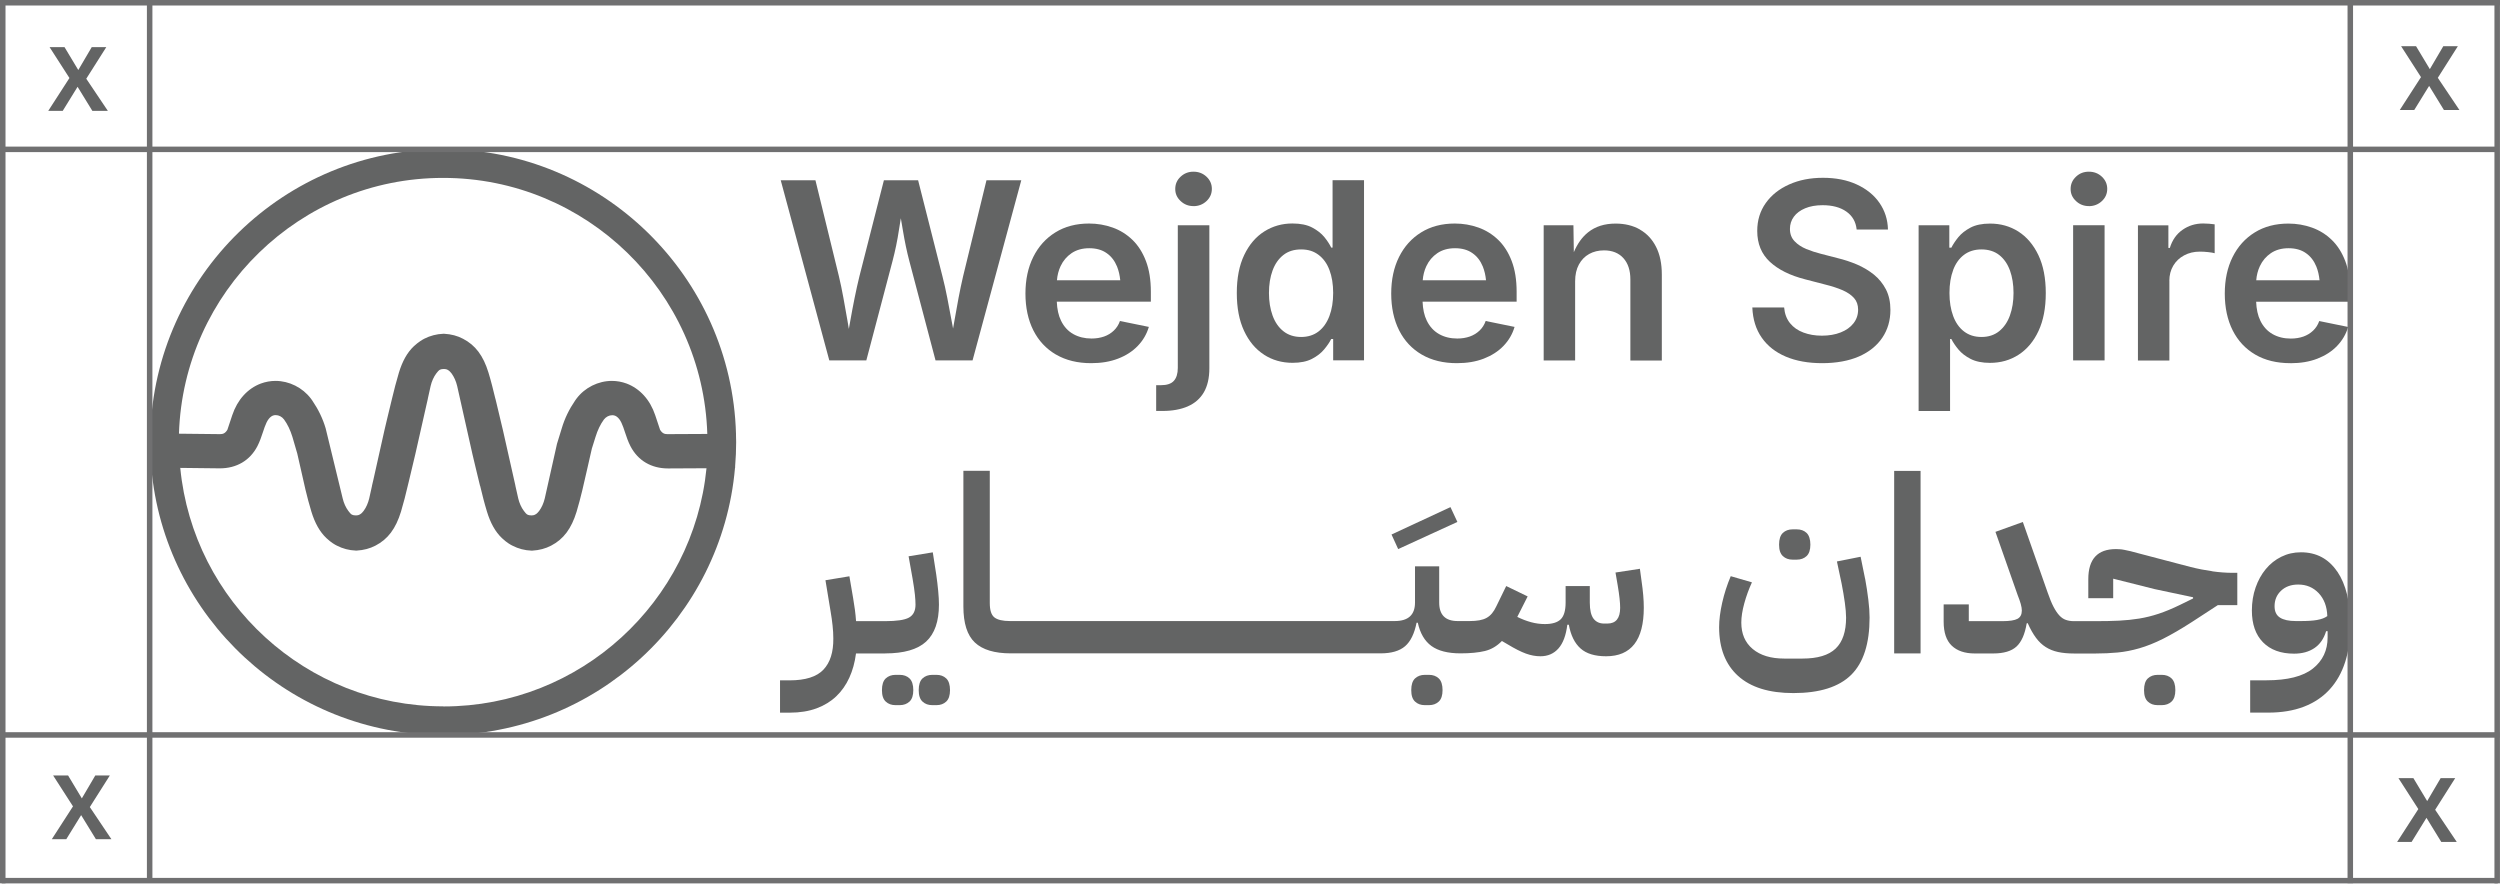
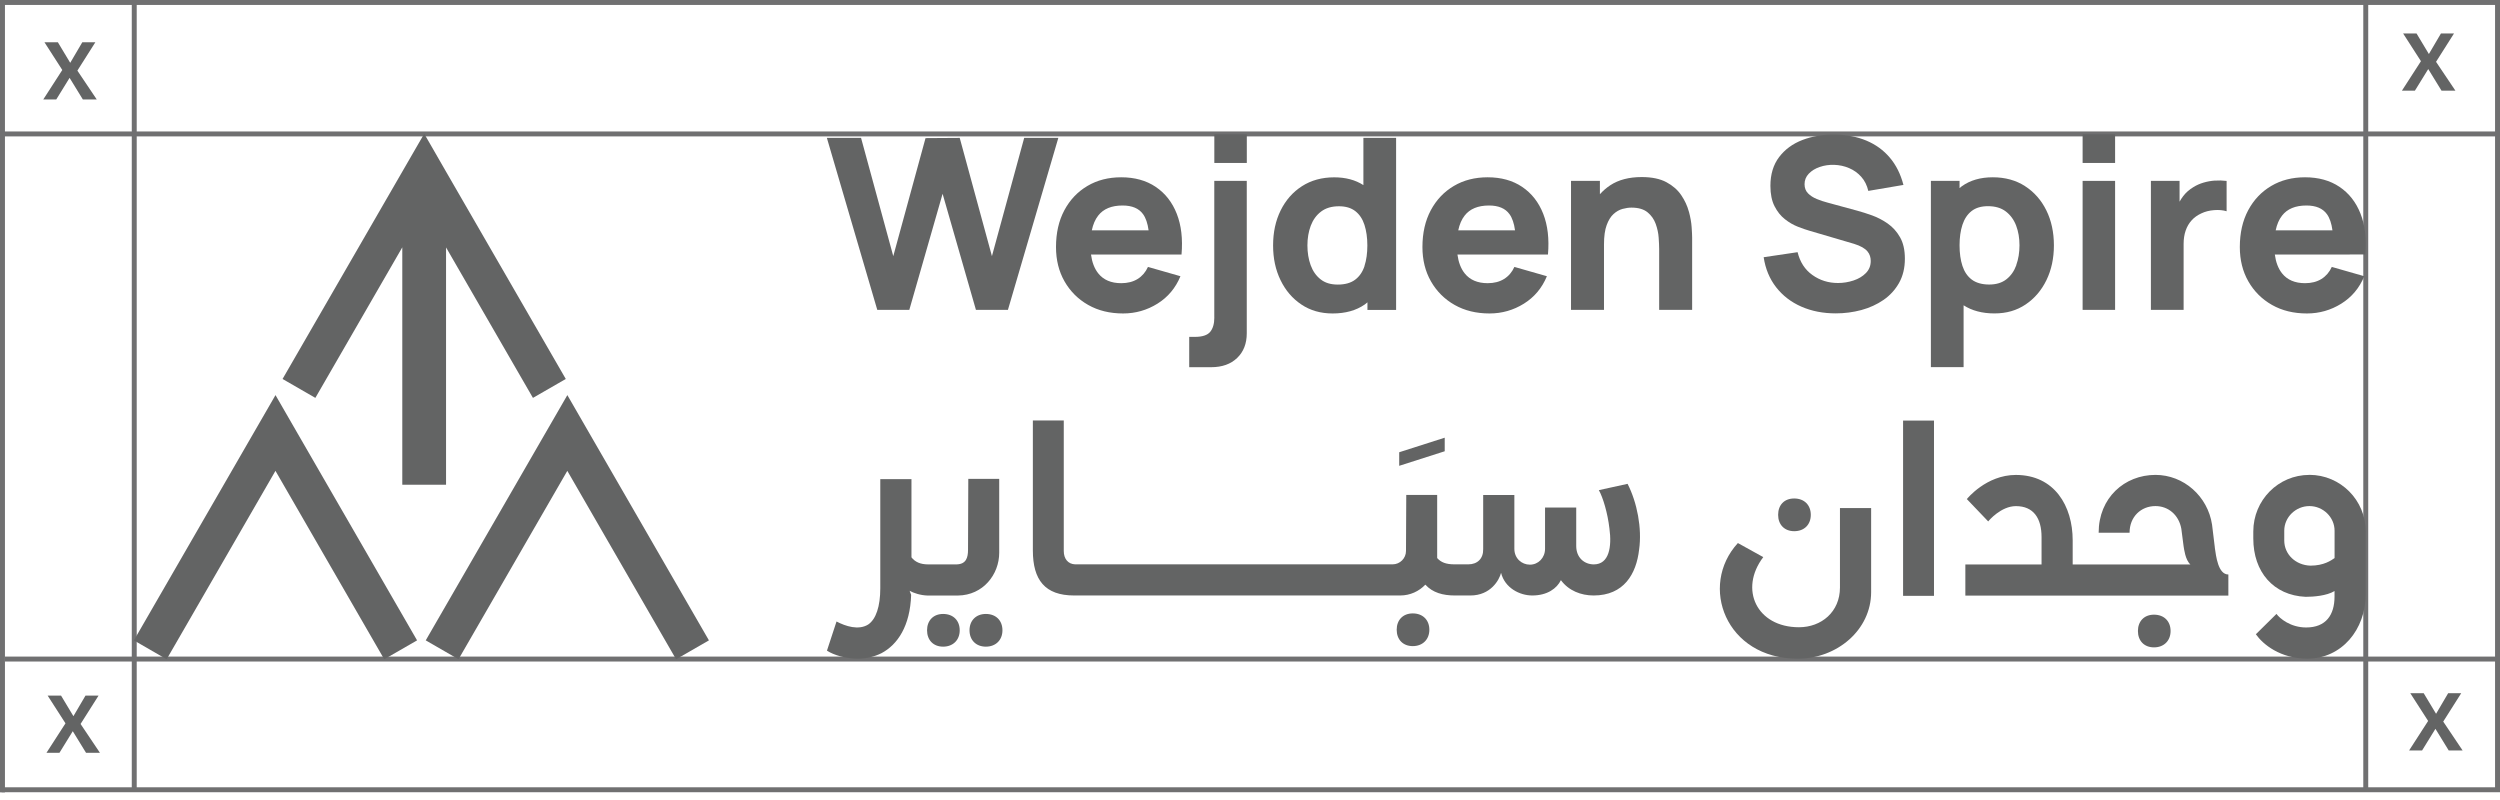
- <svg xmlns="http://www.w3.org/2000/svg" id="Layer_2" data-name="Layer 2" viewBox="0 0 499.15 178.58">
+ <svg xmlns="http://www.w3.org/2000/svg" id="Layer_2" data-name="Layer 2" viewBox="0 0 556.44 178.05">
  <defs>
    <style>
      .cls-1 {
        font-family: IBMPlexSansArabic-SemiBold, 'IBM Plex Sans Arabic';
        font-size: 17.84px;
        font-weight: 600;
      }

      .cls-1, .cls-2 {
        fill: #636464;
      }

      .cls-3 {
        fill: none;
        stroke: #707071;
        stroke-miterlimit: 10;
        stroke-width: 1.1px;
      }
    </style>
  </defs>
  <g id="Layer_1-2" data-name="Layer 1">
-     <path class="cls-2" d="M146.78,93.03c.13-1.57.2-3.16.2-4.75,0-.45-.01-.9-.03-1.34v-.33s0,0,0,0c-.88-31.48-26.76-56.83-58.47-56.83s-57.54,25.3-58.46,56.75c-.02.58-.03,1.17-.03,1.75,0,1.71.07,3.4.22,5.08,2.59,29.88,27.73,53.41,58.27,53.41s55.66-23.5,58.27-53.34c0,0,0,0,0,0h.02s.01-.4.01-.4ZM88.49,35.52c28.54,0,51.86,22.78,52.73,51.12l-7.97.04c-.57,0-1.02-.15-1.46-.87l-.97-2.91c-1.03-3.09-3.07-5.32-5.71-6.32-.95-.35-1.94-.53-2.94-.53-2.73,0-5.4,1.33-7.06,3.53-.1.14-.2.26-.28.39-1.21,1.77-2.09,3.59-2.67,5.55l-.95,3.09-2.44,10.89c-.23.97-.62,1.84-1.12,2.51-.42.54-.67.67-.75.7-.26.16-.51.19-.76.2-.27,0-.62-.03-.92-.21-.15-.09-.31-.29-.62-.69-.51-.67-.92-1.59-1.13-2.5l-.57-2.53v-.05s-2.49-11.06-2.49-11.06l-.38-1.59-.19-.8-.74-3.11-.19-.78h-.01c-.41-1.71-.84-3.45-1.37-5.19-1.04-3.39-2.61-5.48-5.08-6.76-1.13-.6-2.36-.92-3.77-1h-.08s-.07,0-.07,0c-1.36.05-2.64.39-3.8.98-.31.16-1.17.64-2.09,1.5-1.34,1.26-2.3,3-3,5.3-.52,1.73-.96,3.46-1.37,5.17l-.19.78-.75,3.11-.19.8-.38,1.61-2.21,9.89-.28,1.2h.01l-.56,2.52c-.23.97-.62,1.84-1.12,2.51-.42.54-.67.67-.75.7-.26.16-.51.19-.76.2-.27,0-.62-.03-.92-.21-.15-.09-.31-.29-.62-.69-.51-.67-.92-1.59-1.13-2.5l-3.4-13.99c-.58-1.96-1.46-3.78-2.67-5.55-.08-.13-.18-.25-.28-.39-1.66-2.19-4.33-3.53-7.06-3.53-1,0-1.99.18-2.94.53-2.64,1-4.67,3.23-5.7,6.32l-.97,2.91c-.44.72-.89.87-1.46.87l-8.19-.09h-.02c.9-28.31,24.2-51.07,52.72-51.07ZM88.49,141.03c-27.36,0-49.91-20.92-52.5-47.61,0,0,0,0,0,0h.02l7.88.09c3.34,0,6.01-1.56,7.5-4.42.49-.95.8-1.9,1.11-2.82.46-1.39.86-2.59,1.71-3.15.25-.16.53-.24.83-.24.63,0,1.26.32,1.67.87.7.96,1.24,2.09,1.67,3.47l.97,3.33c.23.98.44,1.94.66,2.9.63,2.84,1.27,5.78,2.16,8.7.7,2.29,1.67,4.03,3,5.29.92.88,1.77,1.35,2.09,1.5,1.16.6,2.44.94,3.8.99h.07s.08,0,.08,0c1.41-.08,2.64-.41,3.77-1,2.47-1.28,4.04-3.38,5.08-6.77.52-1.74.96-3.47,1.36-5.19l.19-.78.74-3.11.19-.8.38-1.59,2.11-9.34.07-.31.33-1.45h-.01l.56-2.52c.21-.92.62-1.84,1.13-2.51.3-.39.47-.58.62-.68.3-.18.65-.21.92-.21.25.01.5.04.76.19.08.04.33.17.75.7.5.69.89,1.54,1.12,2.52l3.05,13.61.38,1.6.19.8.75,3.11.19.78h.02c.41,1.72.84,3.45,1.37,5.18.7,2.29,1.67,4.03,3,5.29.92.88,1.77,1.35,2.09,1.5,1.16.6,2.44.94,3.8.99h.07s.08,0,.08,0c1.41-.08,2.64-.41,3.77-1,2.47-1.28,4.04-3.38,5.08-6.77.84-2.81,1.47-5.63,2.08-8.34.24-1.07.48-2.16.74-3.26l.26-1.13h.01l.69-2.2c.43-1.39.97-2.51,1.67-3.47.41-.54,1.04-.87,1.67-.87.3,0,.58.08.83.24.86.56,1.25,1.76,1.71,3.15.3.92.62,1.87,1.11,2.82,1.49,2.86,4.16,4.42,7.5,4.42l7.67-.04s0,0,0,0c-2.63,26.66-25.17,47.56-52.51,47.56Z" />
-     <g>
-       <g>
-         <path class="cls-2" d="M172.97,71.96l5.24-19.87c.53-2.01.96-4.08,1.28-6.22.11-.75.24-1.52.37-2.3.14.84.28,1.68.42,2.48.36,2.17.78,4.18,1.27,6.04l5.24,19.87h7.39l9.73-35.97h-6.95l-4.66,19.14c-.32,1.38-.63,2.84-.92,4.37-.29,1.53-.57,3.07-.83,4.61-.09.5-.17.99-.26,1.48-.09-.49-.18-.98-.28-1.48-.28-1.55-.57-3.08-.87-4.61-.3-1.53-.62-2.99-.98-4.37l-4.85-19.14h-6.83l-4.88,19.14c-.34,1.38-.66,2.84-.97,4.37-.31,1.53-.6,3.07-.87,4.61-.09.52-.19,1.04-.28,1.56-.09-.52-.17-1.03-.26-1.56-.27-1.55-.54-3.08-.82-4.61-.28-1.53-.58-2.99-.91-4.37l-4.68-19.14h-6.93l9.7,35.97h7.39Z" />
-         <path class="cls-2" d="M210.86,70.8c1.96,1.14,4.29,1.71,7.01,1.71,2.01,0,3.8-.3,5.37-.91,1.57-.6,2.88-1.45,3.92-2.53,1.05-1.09,1.79-2.35,2.22-3.8l-5.77-1.18c-.27.76-.68,1.4-1.23,1.92-.55.52-1.19.92-1.94,1.18s-1.58.4-2.5.4c-1.38,0-2.6-.3-3.65-.89s-1.86-1.48-2.44-2.66c-.52-1.05-.79-2.33-.85-3.81h18.78v-1.98c0-2.37-.33-4.41-.98-6.12-.65-1.71-1.55-3.13-2.7-4.24-1.15-1.11-2.47-1.93-3.96-2.46-1.49-.53-3.05-.8-4.7-.8-2.58,0-4.82.59-6.72,1.77-1.91,1.18-3.38,2.82-4.42,4.91-1.04,2.09-1.56,4.53-1.56,7.31s.53,5.26,1.58,7.34c1.05,2.08,2.56,3.69,4.51,4.83ZM213.96,50.54c.97-.65,2.14-.98,3.52-.98s2.54.32,3.46.97c.93.64,1.62,1.54,2.09,2.69.33.82.54,1.74.64,2.74h-12.64c.08-1.01.32-1.95.72-2.81.51-1.09,1.24-1.95,2.21-2.61Z" />
-         <path class="cls-2" d="M238.29,41.16c1.01,0,1.88-.34,2.6-1.01.72-.68,1.07-1.49,1.07-2.44s-.36-1.76-1.07-2.43c-.72-.67-1.58-1-2.6-1s-1.85.33-2.57,1c-.72.67-1.07,1.48-1.07,2.45s.36,1.74,1.07,2.41c.72.68,1.57,1.01,2.57,1.01Z" />
-         <path class="cls-2" d="M237.16,81.13c1.4-.61,2.47-1.55,3.2-2.8.73-1.26,1.1-2.86,1.1-4.8v-28.56h-6.3v28.49c0,1.13-.26,1.98-.78,2.57-.52.59-1.4.88-2.62.88h-.92v5.14h1.28c1.96,0,3.65-.31,5.05-.92Z" />
-         <path class="cls-2" d="M252.36,70.81c1.68,1.09,3.59,1.63,5.71,1.63,1.56,0,2.85-.26,3.86-.78,1.01-.52,1.83-1.15,2.45-1.9.62-.74,1.09-1.43,1.41-2.08h.39v4.27h6.16v-35.97h-6.28v13.45h-.27c-.31-.64-.76-1.34-1.36-2.08-.6-.74-1.42-1.38-2.44-1.92-1.02-.54-2.34-.81-3.95-.81-2.06,0-3.93.53-5.61,1.59-1.68,1.06-3.02,2.63-4.01,4.7s-1.48,4.6-1.48,7.59.48,5.48,1.45,7.56c.97,2.08,2.29,3.66,3.97,4.74ZM254.08,54.01c.48-1.31,1.2-2.34,2.15-3.09s2.13-1.12,3.55-1.12,2.53.36,3.49,1.09c.96.72,1.68,1.73,2.17,3.03.49,1.3.74,2.82.74,4.57s-.25,3.29-.75,4.61c-.5,1.32-1.22,2.35-2.17,3.08-.95.73-2.11,1.1-3.48,1.1s-2.58-.38-3.54-1.15c-.96-.76-1.68-1.81-2.16-3.14-.48-1.33-.72-2.83-.72-4.5s.24-3.17.72-4.48Z" />
-         <path class="cls-2" d="M283.88,70.8c1.96,1.14,4.29,1.71,7.01,1.71,2.01,0,3.8-.3,5.37-.91s2.88-1.45,3.92-2.53c1.05-1.09,1.79-2.35,2.22-3.8l-5.77-1.18c-.27.76-.68,1.4-1.23,1.92-.55.52-1.2.92-1.94,1.18s-1.58.4-2.5.4c-1.38,0-2.6-.3-3.64-.89-1.05-.6-1.86-1.48-2.44-2.66-.52-1.05-.79-2.33-.85-3.81h18.78v-1.98c0-2.37-.33-4.41-.98-6.12-.65-1.71-1.55-3.13-2.7-4.24-1.15-1.11-2.47-1.93-3.96-2.46s-3.05-.8-4.7-.8c-2.58,0-4.82.59-6.72,1.77-1.91,1.18-3.38,2.82-4.42,4.91-1.04,2.09-1.56,4.53-1.56,7.31s.53,5.26,1.58,7.34c1.05,2.08,2.56,3.69,4.51,4.83ZM286.99,50.54c.97-.65,2.14-.98,3.52-.98s2.54.32,3.46.97c.93.64,1.62,1.54,2.09,2.69.33.82.54,1.74.64,2.74h-12.64c.08-1.01.32-1.95.72-2.81.51-1.09,1.24-1.95,2.21-2.61Z" />
-         <path class="cls-2" d="M327.42,45.82c-1.38-.79-3-1.18-4.85-1.18-2.21,0-4.04.58-5.5,1.75-1.18.94-2.12,2.26-2.84,3.96l-.08-5.37h-5.94v26.99h6.28v-15.81c0-1.3.25-2.42.75-3.34.5-.92,1.18-1.63,2.05-2.11.87-.48,1.86-.72,2.97-.72,1.64,0,2.93.52,3.86,1.54.93,1.03,1.4,2.45,1.4,4.25v16.2h6.28v-17.16c0-2.17-.38-4.02-1.15-5.53-.76-1.51-1.84-2.66-3.22-3.45Z" />
-         <path class="cls-2" d="M374.15,54.83c-1.01-.81-2.14-1.48-3.39-2.02-1.26-.53-2.55-.96-3.89-1.28l-3.36-.87c-.97-.24-1.92-.56-2.86-.94-.94-.39-1.72-.9-2.34-1.55-.62-.64-.93-1.46-.93-2.46,0-.92.26-1.73.78-2.44.52-.71,1.27-1.27,2.25-1.68.97-.41,2.14-.62,3.49-.62,1.95,0,3.53.42,4.74,1.27,1.21.85,1.9,2.04,2.06,3.59h6.25c-.05-2-.62-3.77-1.7-5.33s-2.6-2.78-4.53-3.67c-1.93-.89-4.18-1.33-6.74-1.33s-4.76.44-6.74,1.32-3.54,2.11-4.68,3.71-1.71,3.45-1.71,5.58c0,2.54.84,4.6,2.52,6.16,1.68,1.56,4.03,2.73,7.04,3.5l4.08,1.06c1.3.32,2.44.7,3.42,1.12.97.43,1.73.95,2.27,1.56s.81,1.38.81,2.32c0,1.03-.31,1.94-.92,2.72-.61.78-1.46,1.39-2.55,1.82-1.09.43-2.34.65-3.75.65s-2.58-.21-3.69-.62c-1.11-.41-2-1.03-2.68-1.87s-1.07-1.88-1.18-3.14h-6.35c.1,2.37.72,4.38,1.88,6.03,1.16,1.66,2.76,2.92,4.82,3.79s4.47,1.3,7.25,1.3,5.31-.45,7.34-1.34c2.03-.89,3.58-2.14,4.66-3.74,1.08-1.6,1.62-3.46,1.62-5.56,0-1.56-.3-2.92-.89-4.08-.6-1.16-1.4-2.14-2.4-2.96Z" />
-         <path class="cls-2" d="M389.34,67.69h.27c.32.64.79,1.34,1.4,2.08.61.74,1.43,1.37,2.46,1.9,1.03.52,2.31.78,3.84.78,2.14,0,4.05-.54,5.73-1.63,1.68-1.09,3.01-2.67,3.97-4.74.97-2.08,1.45-4.59,1.45-7.56s-.49-5.52-1.48-7.59c-.99-2.07-2.32-3.63-3.99-4.7-1.67-1.06-3.56-1.59-5.65-1.59-1.59,0-2.9.27-3.92.81-1.02.54-1.83,1.18-2.43,1.92-.6.74-1.05,1.43-1.38,2.08h-.41v-4.47h-6.13v37.08h6.28v-14.36ZM389.96,53.92c.49-1.3,1.21-2.31,2.16-3.03.95-.72,2.12-1.09,3.5-1.09s2.6.37,3.55,1.12c.95.75,1.66,1.78,2.14,3.09.47,1.31.71,2.8.71,4.48s-.24,3.17-.72,4.5c-.48,1.33-1.2,2.37-2.15,3.14-.95.76-2.12,1.15-3.52,1.15s-2.53-.37-3.49-1.1-1.68-1.76-2.17-3.08-.74-2.86-.74-4.61.25-3.28.74-4.57Z" />
-         <rect class="cls-2" x="413.92" y="44.97" width="6.28" height="26.99" />
-         <path class="cls-2" d="M417.06,41.16c1.01,0,1.88-.34,2.6-1.01s1.07-1.49,1.07-2.44-.36-1.76-1.07-2.43-1.58-1-2.6-1-1.86.33-2.57,1-1.07,1.48-1.07,2.45.36,1.74,1.07,2.41,1.57,1.01,2.57,1.01Z" />
-         <path class="cls-2" d="M433.13,56.08c0-1.14.26-2.15.78-3.03.52-.88,1.25-1.57,2.17-2.06.92-.5,1.97-.75,3.13-.75.56,0,1.13.03,1.71.1.58.06,1,.14,1.26.22v-5.77c-.31-.05-.68-.09-1.11-.12s-.83-.05-1.18-.05c-1.55,0-2.92.42-4.13,1.27-1.21.84-2.05,2.05-2.53,3.61h-.29v-4.51h-6.08v26.99h6.28v-15.88Z" />
-         <path class="cls-2" d="M457.32,72.52c2.01,0,3.8-.3,5.37-.91s2.88-1.45,3.92-2.53c1.05-1.09,1.79-2.35,2.22-3.8l-5.77-1.18c-.27.76-.68,1.4-1.23,1.92-.55.52-1.2.92-1.94,1.18s-1.58.4-2.5.4c-1.38,0-2.6-.3-3.64-.89-1.05-.6-1.86-1.48-2.44-2.66-.52-1.05-.79-2.33-.85-3.81h18.78v-1.98c0-2.37-.33-4.41-.98-6.12-.65-1.71-1.55-3.13-2.7-4.24-1.15-1.11-2.47-1.93-3.96-2.46s-3.05-.8-4.7-.8c-2.58,0-4.82.59-6.72,1.77-1.91,1.18-3.38,2.82-4.42,4.91-1.04,2.09-1.56,4.53-1.56,7.31s.53,5.26,1.58,7.34c1.05,2.08,2.56,3.69,4.51,4.83s4.29,1.71,7.01,1.71ZM453.41,50.54c.97-.65,2.14-.98,3.52-.98s2.54.32,3.46.97c.93.64,1.62,1.54,2.09,2.69.33.82.54,1.74.64,2.74h-12.64c.08-1.01.32-1.95.72-2.81.51-1.09,1.24-1.95,2.21-2.61Z" />
-       </g>
-       <g>
-         <path class="cls-2" d="M186.98,134.74h-.84c-.79,0-1.44.24-1.95.71-.51.48-.76,1.26-.76,2.34s.25,1.81.76,2.29c.51.48,1.16.71,1.95.71h.84c.79,0,1.44-.24,1.94-.71.51-.48.76-1.24.76-2.29s-.25-1.86-.76-2.34c-.51-.48-1.16-.71-1.94-.71Z" />
-         <path class="cls-2" d="M176.74,130.46c3.74,0,6.47-.79,8.17-2.36,1.71-1.58,2.56-4.04,2.56-7.39,0-.76-.05-1.67-.15-2.73-.1-1.07-.23-2.16-.39-3.27l-.69-4.43-4.83.79.79,4.43c.23,1.35.39,2.42.47,3.23.08.8.12,1.47.12,1.99,0,1.25-.44,2.11-1.31,2.59-.87.48-2.45.71-4.75.71h-5.81c-.1-1.45-.3-2.99-.59-4.63l-.74-4.33-4.78.79,1.03,6.25c.16.95.3,1.88.39,2.78.1.9.15,1.77.15,2.59.03,2.72-.62,4.8-1.97,6.23-1.35,1.43-3.6,2.14-6.75,2.14h-1.92v6.45h1.97c2,0,3.77-.29,5.32-.86,1.54-.57,2.86-1.38,3.94-2.41s1.95-2.27,2.61-3.72c.66-1.45,1.1-3.05,1.33-4.83h3.25s0,0,0,0h2.56Z" />
-         <path class="cls-2" d="M179.64,134.74h-.84c-.79,0-1.44.24-1.95.71-.51.48-.76,1.26-.76,2.34s.25,1.81.76,2.29c.51.48,1.16.71,1.95.71h.84c.79,0,1.44-.24,1.95-.71.51-.48.76-1.24.76-2.29s-.25-1.86-.76-2.34c-.51-.48-1.16-.71-1.95-.71Z" />
-         <polygon class="cls-2" points="290.98 104.21 289.6 101.25 277.83 106.72 279.16 109.63 290.98 104.21" />
-         <path class="cls-2" d="M285.32,134.74h-.84c-.79,0-1.44.24-1.95.71-.51.48-.76,1.26-.76,2.34s.25,1.81.76,2.29c.51.48,1.16.71,1.95.71h.84c.79,0,1.44-.24,1.94-.71.51-.48.76-1.24.76-2.29s-.25-1.86-.76-2.34c-.51-.48-1.16-.71-1.94-.71Z" />
-         <path class="cls-2" d="M327.38,113.57l-4.83.74.44,2.56c.33,1.94.49,3.43.49,4.48,0,2.1-.85,3.15-2.56,3.15h-.64c-.92,0-1.62-.33-2.12-.98-.49-.66-.74-1.72-.74-3.2v-3.3h-4.83v3.28c0,1.6-.33,2.72-.98,3.35-.66.64-1.71.95-3.15.95-.92,0-1.84-.12-2.76-.37-.92-.25-1.84-.6-2.76-1.06l2.07-4.09-4.28-2.07-1.97,4.04c-.26.56-.55,1.03-.86,1.4-.31.38-.67.68-1.08.91-.41.23-.89.39-1.45.49-.56.1-1.2.15-1.92.15h-2.41c-2.46,0-3.69-1.23-3.69-3.69v-7.24h-4.83v7.24c0,2.46-1.35,3.69-4.04,3.69h-76.82c-1.48,0-2.52-.25-3.13-.74-.61-.49-.91-1.44-.91-2.86v-26.4h-5.27v27.09c0,3.35.76,5.75,2.29,7.19,1.53,1.45,3.92,2.17,7.17,2.17h.05s0,0,0,0h5.27s0,0,0,0h10.54s0,0,0,0h10.54s0,0,0,0h10.54s0,0,0,0h10.54s0,0,0,0h5.27s0,0,0,0h10.54s0,0,0,0h10.54s0,0,0,0c2.17,0,3.8-.48,4.9-1.43,1.1-.95,1.86-2.51,2.29-4.68h.25c.46,2.1,1.36,3.64,2.71,4.63,1.35.98,3.28,1.48,5.81,1.48h0s0,0,0,0c1.97,0,3.59-.16,4.87-.47s2.41-.98,3.4-2l1.18.69c1.41.85,2.61,1.46,3.6,1.82.98.36,1.95.54,2.91.54,1.48,0,2.68-.52,3.6-1.56.92-1.04,1.51-2.62,1.77-4.74h.3c.39,2.12,1.17,3.7,2.34,4.74,1.16,1.04,2.86,1.56,5.1,1.56,5.02,0,7.53-3.23,7.53-9.7,0-1.54-.15-3.3-.44-5.27l-.34-2.51Z" />
-         <path class="cls-2" d="M357.91,111.74h.84c.79,0,1.44-.24,1.95-.71.51-.48.76-1.24.76-2.29s-.26-1.86-.76-2.34c-.51-.48-1.16-.71-1.95-.71h-.84c-.79,0-1.44.24-1.94.71-.51.48-.76,1.26-.76,2.34s.25,1.81.76,2.29c.51.48,1.16.71,1.94.71Z" />
-         <path class="cls-2" d="M372.38,115.54l-.89-4.38-4.73.94.94,4.43c.26,1.35.48,2.61.64,3.79.16,1.18.25,2.18.25,3,0,2.79-.7,4.85-2.09,6.18-1.4,1.33-3.6,1.99-6.62,1.99h-3.64c-2.66,0-4.75-.63-6.28-1.9s-2.29-3.03-2.29-5.29c0-1.12.2-2.39.59-3.82.39-1.43.9-2.83,1.53-4.21l-4.23-1.23c-.72,1.71-1.29,3.46-1.7,5.27-.41,1.81-.62,3.45-.62,4.92,0,4.2,1.26,7.44,3.79,9.73,2.53,2.28,6.2,3.42,11.03,3.42,5.25,0,9.1-1.22,11.55-3.64,2.45-2.43,3.67-6.24,3.67-11.43,0-1.05-.08-2.25-.25-3.59-.16-1.35-.38-2.74-.64-4.19Z" />
-         <rect class="cls-2" x="378.19" y="94.02" width="5.27" height="36.44" />
-         <path class="cls-2" d="M441.75,114.06c-1.43-.2-2.88-.48-4.36-.85l-10.24-2.69c-.69-.2-1.28-.36-1.77-.47-.49-.12-.91-.21-1.26-.27-.34-.07-.65-.11-.91-.12-.26-.02-.51-.03-.74-.03-3.68,0-5.52,2-5.52,6.01v3.79h4.97v-3.89l8.27,2.08,7.68,1.63v.24l-2.61,1.28c-1.54.75-2.96,1.34-4.26,1.77-1.3.43-2.59.75-3.87.96s-2.63.35-4.04.42c-1.41.07-2.97.1-4.68.1h-4.33c-.59,0-1.12-.08-1.6-.25-.48-.16-.91-.46-1.31-.89s-.78-1-1.16-1.72c-.38-.72-.76-1.66-1.16-2.81l-4.97-14.13-5.47,1.97,4.43,12.61c.26.66.47,1.25.62,1.77.15.53.22.97.22,1.33,0,.79-.29,1.34-.86,1.65-.57.31-1.58.47-3.03.47h-6.7v-3.35h-5.02v3.45c0,2.17.54,3.77,1.62,4.8s2.61,1.55,4.58,1.55h3.69c2.1,0,3.65-.46,4.65-1.38,1-.92,1.68-2.46,2.04-4.63l.2-.05c.52,1.18,1.08,2.16,1.65,2.93.57.77,1.22,1.39,1.95,1.85.72.46,1.54.79,2.46.99.92.2,2,.3,3.25.3h4.23c1.54,0,3.01-.07,4.41-.2,1.39-.13,2.84-.41,4.33-.84,1.49-.43,3.08-1.06,4.75-1.9,1.67-.84,3.58-1.95,5.71-3.32l5.22-3.4h3.89v-6.45h-.94c-1.28,0-2.63-.1-4.06-.3Z" />
-         <path class="cls-2" d="M431.63,134.74h-.84c-.79,0-1.44.24-1.95.71-.51.48-.76,1.26-.76,2.34s.25,1.81.76,2.29c.51.48,1.16.71,1.95.71h.84c.79,0,1.44-.24,1.94-.71.51-.48.76-1.24.76-2.29s-.25-1.86-.76-2.34c-.51-.48-1.16-.71-1.94-.71Z" />
-         <path class="cls-2" d="M466.64,114.11c-1.74-2.56-4.15-3.84-7.24-3.84-1.41,0-2.72.3-3.91.89-1.2.59-2.23,1.41-3.1,2.46-.87,1.05-1.55,2.28-2.04,3.69-.49,1.41-.74,2.94-.74,4.58,0,2.73.74,4.84,2.22,6.35,1.48,1.51,3.55,2.27,6.2,2.27,1.61,0,2.96-.37,4.06-1.11,1.1-.74,1.88-1.86,2.34-3.37h.3v1.23c0,2.59-.98,4.67-2.95,6.23-1.97,1.56-5.06,2.34-9.26,2.34h-3.25v6.45h3.6c2.69,0,5.06-.39,7.12-1.18,2.05-.79,3.77-1.94,5.15-3.45,1.38-1.51,2.41-3.34,3.1-5.49.69-2.15,1.03-4.6,1.03-7.36,0-4.56-.87-8.12-2.61-10.69ZM462.67,123.78c-.84.15-1.93.22-3.27.22h-1.03c-1.38,0-2.43-.23-3.15-.69-.72-.46-1.08-1.21-1.08-2.27,0-1.25.43-2.28,1.3-3.1.87-.82,2.01-1.23,3.42-1.23,1.64,0,3,.57,4.09,1.72,1.08,1.15,1.66,2.68,1.72,4.58-.49.36-1.16.62-1.99.76Z" />
-       </g>
-     </g>
-     <line class="cls-3" x1="498.94" y1="29.82" x2=".44" y2="29.82" />
-     <line class="cls-3" x1="499.15" y1=".55" x2="0" y2=".55" />
-     <line class="cls-3" x1="499.11" y1="146.74" x2=".96" y2="146.74" />
-     <line class="cls-3" x1="498.71" y1="175.83" x2=".33" y2="175.83" />
+     <line class="cls-3" x1="555.75" y1="29.81" x2=".49" y2="29.81" />
+     <line class="cls-3" x1="555.98" y1=".55" x2="0" y2=".55" />
+     <line class="cls-3" x1="556.2" y1="146.69" x2="1.07" y2="146.69" />
+     <line class="cls-3" x1="556.44" y1="175.78" x2=".37" y2="175.78" />
    <line class="cls-3" x1="29.88" y1=".6" x2="29.88" y2="176.22" />
    <line class="cls-3" x1=".55" y1=".52" x2=".55" y2="176.36" />
-     <line class="cls-3" x1="469.26" y1=".93" x2="469.26" y2="176.34" />
-     <line class="cls-3" x1="498.59" y1=".31" x2="498.59" y2="176.37" />
+     <line class="cls-3" x1="526.56" y1=".58" x2="526.56" y2="175.98" />
+     <line class="cls-3" x1="555.89" y1="0" x2="555.89" y2="176.02" />
    <text class="cls-1" transform="translate(9.63 22.14)">
      <tspan x="0" y="0">X</tspan>
    </text>
    <text class="cls-1" transform="translate(10.34 167.56)">
      <tspan x="0" y="0">X</tspan>
    </text>
-     <text class="cls-1" transform="translate(478.61 168.1)">
+     <text class="cls-1" transform="translate(536.21 167.03)">
      <tspan x="0" y="0">X</tspan>
    </text>
-     <text class="cls-1" transform="translate(479.14 21.96)">
+     <text class="cls-1" transform="translate(534.61 20.18)">
      <tspan x="0" y="0">X</tspan>
    </text>
+     <g>
+       <g>
+         <g>
+           <polygon class="cls-2" points="227.96 30.69 220.78 57.01 213.61 30.69 206 30.74 198.82 57.01 191.65 30.69 184.04 30.69 195.26 68.97 202.39 68.97 209.8 43.13 217.22 68.97 224.34 68.97 235.56 30.69 227.96 30.69" />
+           <path class="cls-2" d="M257.23,41.59c-2.11-1.42-4.67-2.13-7.68-2.13-2.84,0-5.34.64-7.52,1.93-2.18,1.29-3.89,3.09-5.13,5.41-1.24,2.32-1.86,5.05-1.86,8.19,0,2.87.63,5.42,1.9,7.64,1.27,2.22,3.02,3.97,5.26,5.24,2.24,1.27,4.83,1.9,7.78,1.9,2.76,0,5.31-.73,7.64-2.18,2.33-1.45,4.04-3.49,5.12-6.11l-7.23-2.07c-.53,1.17-1.3,2.06-2.31,2.69-1.01.62-2.22.93-3.64.93-2.25,0-3.96-.73-5.12-2.19-.85-1.07-1.38-2.47-1.61-4.19h20.15c.3-3.47-.05-6.49-1.06-9.07-1.01-2.57-2.57-4.56-4.68-5.98ZM249.86,45.74c2.11,0,3.63.64,4.56,1.93.61.84,1.02,2.05,1.23,3.6h-12.64c.28-1.33.75-2.43,1.42-3.28,1.16-1.5,2.97-2.25,5.44-2.25Z" />
+           <rect class="cls-2" x="270.28" y="29.89" width="7.23" height="6.38" />
+           <path class="cls-2" d="M270.28,70.67c0,1.38-.31,2.45-.92,3.19s-1.74,1.12-3.39,1.12h-1.28v6.75h4.89c2.43,0,4.36-.69,5.78-2.06,1.43-1.37,2.14-3.2,2.14-5.49v-33.92h-7.23v30.41Z" />
+           <path class="cls-2" d="M303.46,41.2c-1.79-1.15-3.95-1.73-6.49-1.73-2.75,0-5.14.66-7.18,1.97-2.04,1.31-3.62,3.11-4.74,5.38-1.13,2.28-1.69,4.88-1.69,7.8s.55,5.45,1.66,7.74c1.11,2.29,2.65,4.09,4.64,5.42,1.98,1.33,4.3,1.99,6.94,1.99,2.85,0,5.24-.66,7.15-1.99.22-.15.41-.33.61-.49v1.69h6.38V30.69h-7.28v10.51ZM303.72,59.19c-.43,1.31-1.12,2.33-2.09,3.06-.97.73-2.26,1.09-3.87,1.09s-2.84-.39-3.83-1.17c-.99-.78-1.73-1.83-2.21-3.15s-.72-2.79-.72-4.4.25-3.05.74-4.37c.5-1.32,1.26-2.37,2.3-3.16s2.36-1.18,3.97-1.18c1.51,0,2.72.36,3.66,1.09.93.73,1.61,1.75,2.03,3.06s.64,2.84.64,4.57-.21,3.26-.64,4.57Z" />
+           <path class="cls-2" d="M338.79,41.59c-2.11-1.42-4.67-2.13-7.68-2.13-2.84,0-5.34.64-7.52,1.93-2.18,1.29-3.89,3.09-5.13,5.41-1.24,2.32-1.86,5.05-1.86,8.19,0,2.87.63,5.42,1.9,7.64,1.27,2.22,3.02,3.97,5.26,5.24,2.24,1.27,4.83,1.9,7.78,1.9,2.76,0,5.31-.73,7.64-2.18,2.33-1.45,4.04-3.49,5.12-6.11l-7.23-2.07c-.53,1.17-1.3,2.06-2.31,2.69-1.01.62-2.22.93-3.64.93-2.25,0-3.96-.73-5.12-2.19-.85-1.07-1.38-2.47-1.61-4.19h20.15c.3-3.47-.05-6.49-1.06-9.07-1.01-2.57-2.57-4.56-4.68-5.98ZM331.42,45.74c2.11,0,3.63.64,4.56,1.93.61.84,1.02,2.05,1.23,3.6h-12.64c.28-1.33.75-2.43,1.42-3.28,1.16-1.5,2.97-2.25,5.44-2.25Z" />
+           <path class="cls-2" d="M375.9,47.1c-.34-1.27-.9-2.48-1.69-3.65-.79-1.17-1.89-2.14-3.31-2.9-1.42-.76-3.25-1.14-5.5-1.14-2.82,0-5.15.61-7,1.83-.87.58-1.63,1.24-2.3,1.99v-2.97h-6.43v28.71h7.34v-14.57c0-1.79.2-3.23.6-4.31.4-1.08.91-1.9,1.53-2.46.62-.56,1.28-.93,1.99-1.13.71-.19,1.37-.29,1.99-.29,1.54,0,2.73.35,3.58,1.04.84.69,1.45,1.55,1.82,2.58s.59,2.05.66,3.07c.07,1.02.11,1.86.11,2.51v13.56h7.34v-16.11c0-.48-.04-1.24-.11-2.29-.07-1.05-.27-2.2-.61-3.47Z" />
+           <path class="cls-2" d="M420.17,49.76c-1.11-.77-2.26-1.37-3.47-1.81-1.21-.43-2.3-.78-3.3-1.05l-6.65-1.81c-.82-.21-1.61-.48-2.39-.8-.78-.32-1.43-.74-1.94-1.26-.51-.52-.77-1.2-.77-2.03,0-.9.31-1.68.94-2.34.63-.66,1.44-1.16,2.45-1.5,1-.35,2.07-.5,3.2-.47,1.15.04,2.26.27,3.31.72,1.05.44,1.96,1.09,2.72,1.94.76.85,1.28,1.9,1.57,3.14l7.82-1.33c-.62-2.39-1.63-4.42-3.03-6.07-1.4-1.66-3.14-2.92-5.21-3.79-2.07-.87-4.43-1.32-7.07-1.36-2.62-.02-5.02.39-7.18,1.22-2.16.83-3.89,2.1-5.18,3.8-1.29,1.7-1.94,3.84-1.94,6.41,0,1.83.31,3.34.92,4.53.61,1.2,1.38,2.16,2.3,2.88.92.73,1.87,1.28,2.86,1.67s1.85.69,2.59.9l9.94,2.92c.74.23,1.36.49,1.85.77.49.28.86.58,1.13.9s.46.66.57,1.02c.12.36.17.74.17,1.13,0,1.06-.36,1.96-1.08,2.69-.72.73-1.63,1.28-2.75,1.65-1.12.37-2.27.56-3.46.56-2.13,0-4.02-.59-5.69-1.78-1.67-1.19-2.76-2.88-3.3-5.08l-7.55,1.12c.39,2.59,1.32,4.82,2.78,6.69s3.33,3.31,5.61,4.31c2.28,1,4.83,1.5,7.67,1.5,1.95,0,3.84-.25,5.68-.74,1.83-.5,3.48-1.25,4.93-2.25,1.45-1,2.61-2.27,3.47-3.8.86-1.53,1.29-3.33,1.29-5.38,0-1.93-.36-3.53-1.08-4.78-.72-1.26-1.63-2.27-2.74-3.04Z" />
+           <path class="cls-2" d="M450.73,41.43c-2.04-1.31-4.43-1.97-7.18-1.97s-5.02.66-6.89,1.99c-.18.13-.33.28-.51.42v-1.62h-6.38v41.47h7.28v-13.77c1.86,1.2,4.15,1.81,6.86,1.81s4.95-.66,6.94-1.99c1.98-1.33,3.53-3.14,4.64-5.42,1.11-2.29,1.66-4.86,1.66-7.74s-.56-5.52-1.69-7.8c-1.13-2.28-2.71-4.07-4.74-5.38ZM448.79,59.01c-.48,1.32-1.21,2.37-2.21,3.15-.99.78-2.27,1.17-3.83,1.17s-2.9-.36-3.87-1.09c-.97-.73-1.66-1.75-2.09-3.06s-.64-2.84-.64-4.57.21-3.26.64-4.57,1.1-2.33,2.03-3.06c.93-.73,2.15-1.09,3.66-1.09,1.61,0,2.94.39,3.97,1.18s1.8,1.84,2.3,3.16c.5,1.32.74,2.78.74,4.37s-.24,3.08-.72,4.4Z" />
+           <rect class="cls-2" x="463.54" y="29.89" width="7.23" height="6.38" />
+           <rect class="cls-2" x="463.54" y="40.26" width="7.23" height="28.71" />
+           <path class="cls-2" d="M493,40.19c-.87.06-1.71.21-2.53.45-.82.24-1.57.57-2.26,1-.9.53-1.67,1.21-2.29,2.02-.3.39-.56.8-.8,1.23v-4.63h-6.38v28.71h7.28v-14.67c0-1.1.15-2.09.45-2.96.3-.88.74-1.64,1.33-2.29.58-.65,1.3-1.16,2.15-1.55.85-.41,1.8-.65,2.86-.73,1.05-.08,1.98,0,2.78.25v-6.75c-.87-.11-1.74-.13-2.61-.07Z" />
+           <path class="cls-2" d="M522.98,56.64h3.48c.3-3.47-.05-6.49-1.06-9.07-1.01-2.57-2.57-4.56-4.68-5.98-2.11-1.42-4.67-2.13-7.68-2.13-2.84,0-5.34.64-7.52,1.93-2.18,1.29-3.89,3.09-5.13,5.41-1.24,2.32-1.86,5.05-1.86,8.19,0,2.87.63,5.42,1.9,7.64,1.27,2.22,3.02,3.97,5.26,5.24,2.24,1.27,4.83,1.9,7.78,1.9,2.76,0,5.31-.73,7.64-2.18,2.33-1.45,4.04-3.49,5.12-6.11l-7.23-2.07c-.53,1.17-1.3,2.06-2.31,2.69-1.01.62-2.22.93-3.64.93-2.25,0-3.96-.73-5.12-2.19-.85-1.07-1.38-2.47-1.61-4.19h16.67ZM513.36,45.74c2.11,0,3.63.64,4.56,1.93.61.84,1.02,2.05,1.23,3.6h-12.64c.28-1.33.75-2.43,1.42-3.28,1.16-1.5,2.97-2.25,5.44-2.25Z" />
+         </g>
+         <g>
+           <path class="cls-2" d="M206.45,132.55h0s.22,0,.22,0h6.55c5.6-.06,9.18-4.7,9.18-9.51v-16.45h-6.88l-.06,15.78c0,1.79-.45,3.19-2.52,3.25h-6.38c-1.73,0-2.91-.56-3.69-1.57v-17.4h-6.94v24.29c0,4.03-.95,6.88-2.69,8.06-2.13,1.34-5.04.39-7.05-.67l-2.13,6.49c1.57,1.01,4.2,1.79,6.88,1.79,1.9,0,3.69-.45,5.26-1.23,3.58-1.9,6.38-6.04,6.6-12.98l-.34-.9c.85.48,2.42,1.01,3.97,1.05Z" />
+           <path class="cls-2" d="M209.92,136.65c-2.18,0-3.58,1.46-3.58,3.64s1.4,3.64,3.58,3.64,3.69-1.45,3.69-3.64-1.46-3.64-3.69-3.64Z" />
+           <path class="cls-2" d="M219.43,136.65c-2.18,0-3.64,1.46-3.64,3.64s1.46,3.64,3.64,3.64,3.69-1.45,3.69-3.64-1.46-3.64-3.69-3.64Z" />
+           <polygon class="cls-2" points="321.56 97.42 311.43 100.66 311.43 103.68 321.56 100.44 321.56 97.42" />
+           <path class="cls-2" d="M314.45,136.53c-2.18,0-3.58,1.46-3.58,3.64s1.4,3.64,3.58,3.64,3.69-1.46,3.69-3.64-1.46-3.64-3.69-3.64Z" />
+           <path class="cls-2" d="M355.87,109.11c.9,1.57,1.96,5.09,2.35,8.51.56,4.09-.06,8-3.47,8-2.13,0-3.92-1.51-3.92-4.09v-8.56h-6.94v9.18c0,2.01-1.51,3.53-3.36,3.53s-3.47-1.4-3.47-3.53v-11.98h-6.94v12.03c.06,2.13-1.29,3.41-3.3,3.41h-3.08c-1.9,0-3.02-.45-3.86-1.4v-14.05h-6.88l-.06,12.48c0,1.62-1.34,2.97-2.97,2.97h-70.68c-1.57-.06-2.52-1.23-2.52-2.97v-29.05h-6.88v28.93c0,6.55,2.69,10.02,9.18,10.02h72.58c2.24,0,4.2-.95,5.6-2.41,1.62,1.79,3.92,2.41,6.55,2.41h3.47c4.53,0,6.44-3.47,6.83-5.04.84,3.36,4.14,5.04,6.94,5.04,3.36,0,5.48-1.57,6.38-3.41,1.73,2.35,4.48,3.41,7.28,3.41,6.72,0,9.51-4.76,10.13-10.24.67-4.7-.45-10.47-2.57-14.61l-6.38,1.4Z" />
+           <path class="cls-2" d="M399.35,118.23c2.24,0,3.69-1.46,3.69-3.64s-1.46-3.64-3.69-3.64-3.58,1.46-3.58,3.64,1.4,3.64,3.58,3.64Z" />
+           <path class="cls-2" d="M409.53,130.77c0,5.43-4.14,8.84-9.12,8.84-9.4,0-13.38-8.45-7.95-15.61l-5.65-3.13c-8.73,9.51-2.74,25.74,13.32,25.74,8.73,0,16.34-6.38,16.34-14.83v-18.69h-6.94v17.68Z" />
+           <rect class="cls-2" x="423.58" y="93.61" width="6.88" height="39.01" />
+           <path class="cls-2" d="M492.97,121.87l-.62-5.09c-.95-6.32-6.32-11.08-12.59-11.08-6.88,0-12.65,5.09-12.65,12.87h6.88c0-3.58,2.57-5.93,5.76-5.93,2.85,0,5.2,1.96,5.76,5.04l.5,3.86c.11.67.39,3.08,1.51,4.09h-26.19v-5.37c0-7.61-4.03-14.55-12.65-14.55-6.6,0-10.86,5.32-10.91,5.37l4.76,4.98c.11-.17,2.85-3.41,6.16-3.41,3.92,0,5.71,2.69,5.71,6.88v6.1h-16.96v6.94h58.54v-4.7c-2.29,0-2.74-4.09-3.02-5.99Z" />
+           <path class="cls-2" d="M479.43,136.81c-2.18,0-3.58,1.46-3.58,3.64s1.4,3.64,3.58,3.64,3.69-1.45,3.69-3.64-1.46-3.64-3.69-3.64Z" />
+           <path class="cls-2" d="M514.01,105.7c-6.94,0-12.48,5.65-12.48,12.59v1.57c0,7.44,4.48,12.65,11.64,12.98,1.73,0,4.7-.22,6.44-1.29v1.23c0,4.09-1.9,6.88-6.32,6.88-3.47,0-5.88-2.01-6.6-3.02l-4.59,4.53c1.57,2.24,5.43,5.43,11.47,5.43,7.61,0,12.98-6.44,12.98-14.38v-13.94c0-6.94-5.6-12.59-12.54-12.59ZM519.61,124.22c-.73.5-2.35,1.68-5.37,1.68-3.3-.11-5.82-2.52-5.82-5.6v-2.18c0-3.02,2.57-5.48,5.6-5.48s5.6,2.46,5.6,5.48v6.1Z" />
+         </g>
+       </g>
+       <g>
+         <polygon class="cls-2" points="89.54 55.05 89.54 107.89 99.28 107.89 99.28 55.07 118.62 88.56 125.93 84.35 99.27 38.19 94.42 29.76 89.55 38.19 62.89 84.35 70.19 88.56 89.54 55.05" />
+         <polygon class="cls-2" points="61.32 87.94 56.45 96.37 29.8 142.53 37.09 146.74 61.31 104.8 85.52 146.74 92.83 142.53 66.18 96.37 61.32 87.94" />
+         <polygon class="cls-2" points="131.14 96.37 126.28 87.94 121.41 96.37 94.76 142.53 102.05 146.74 126.27 104.8 150.48 146.74 157.79 142.53 131.14 96.37" />
+       </g>
+     </g>
  </g>
</svg>
